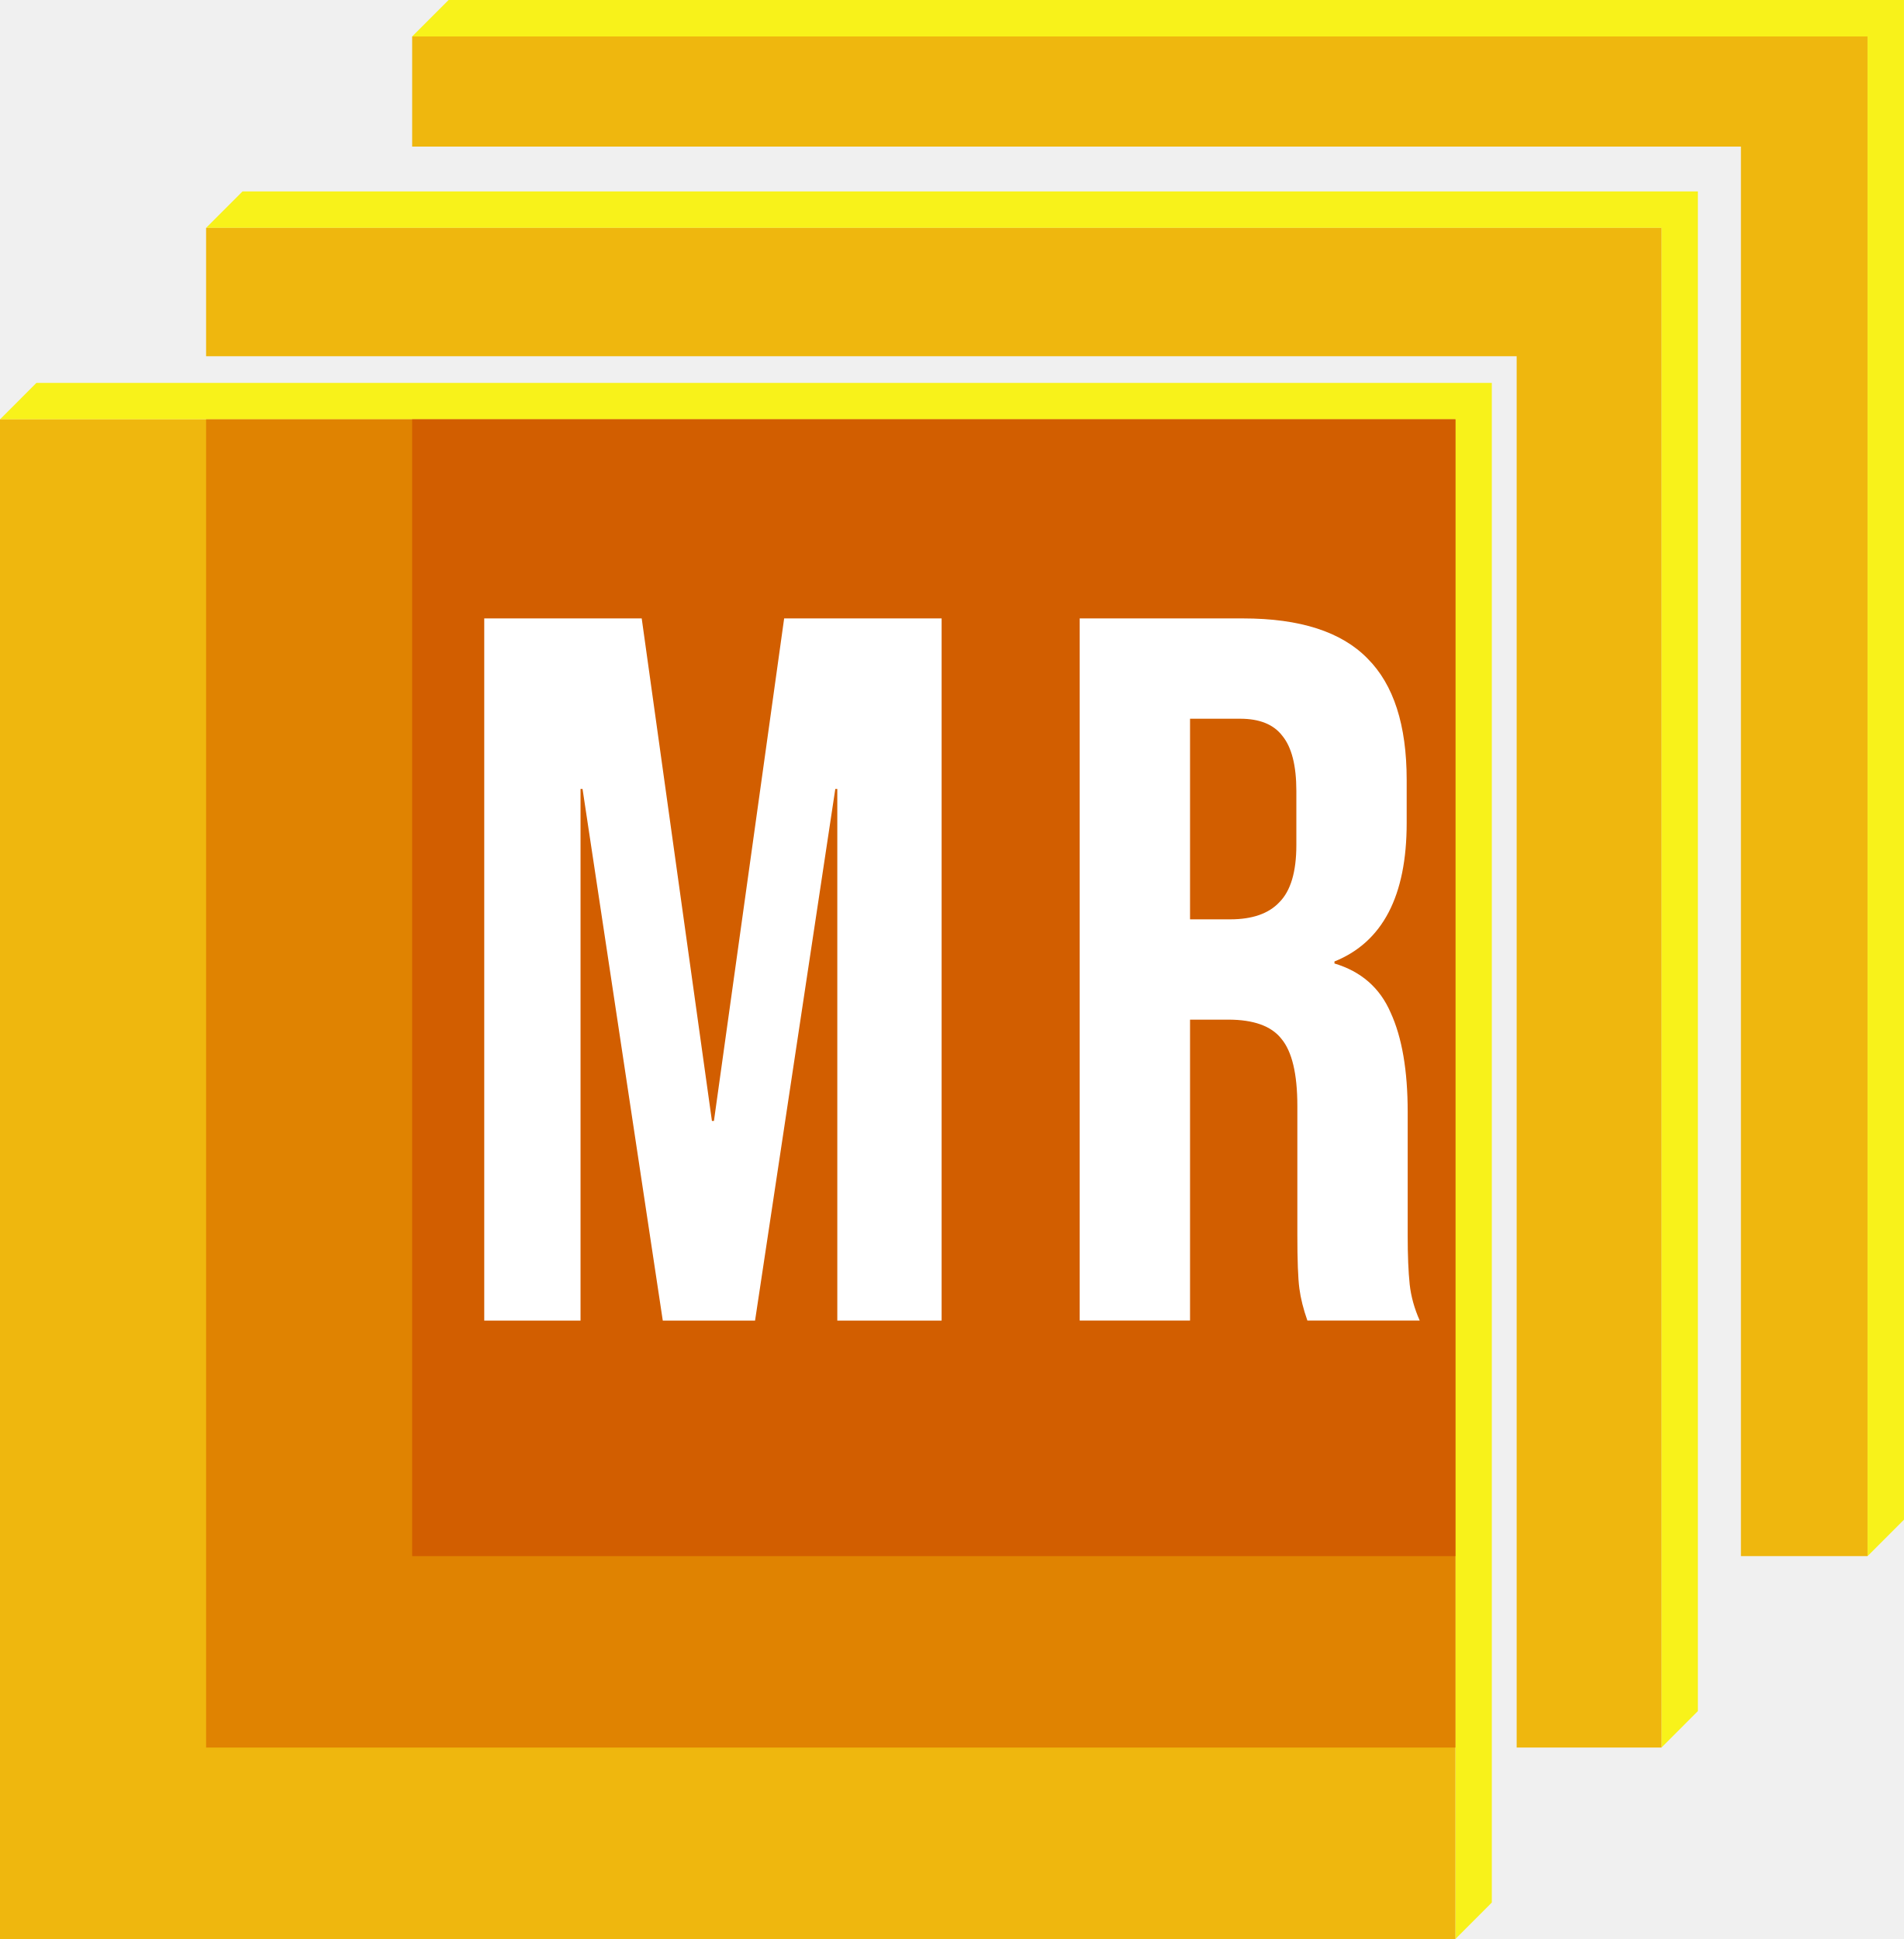
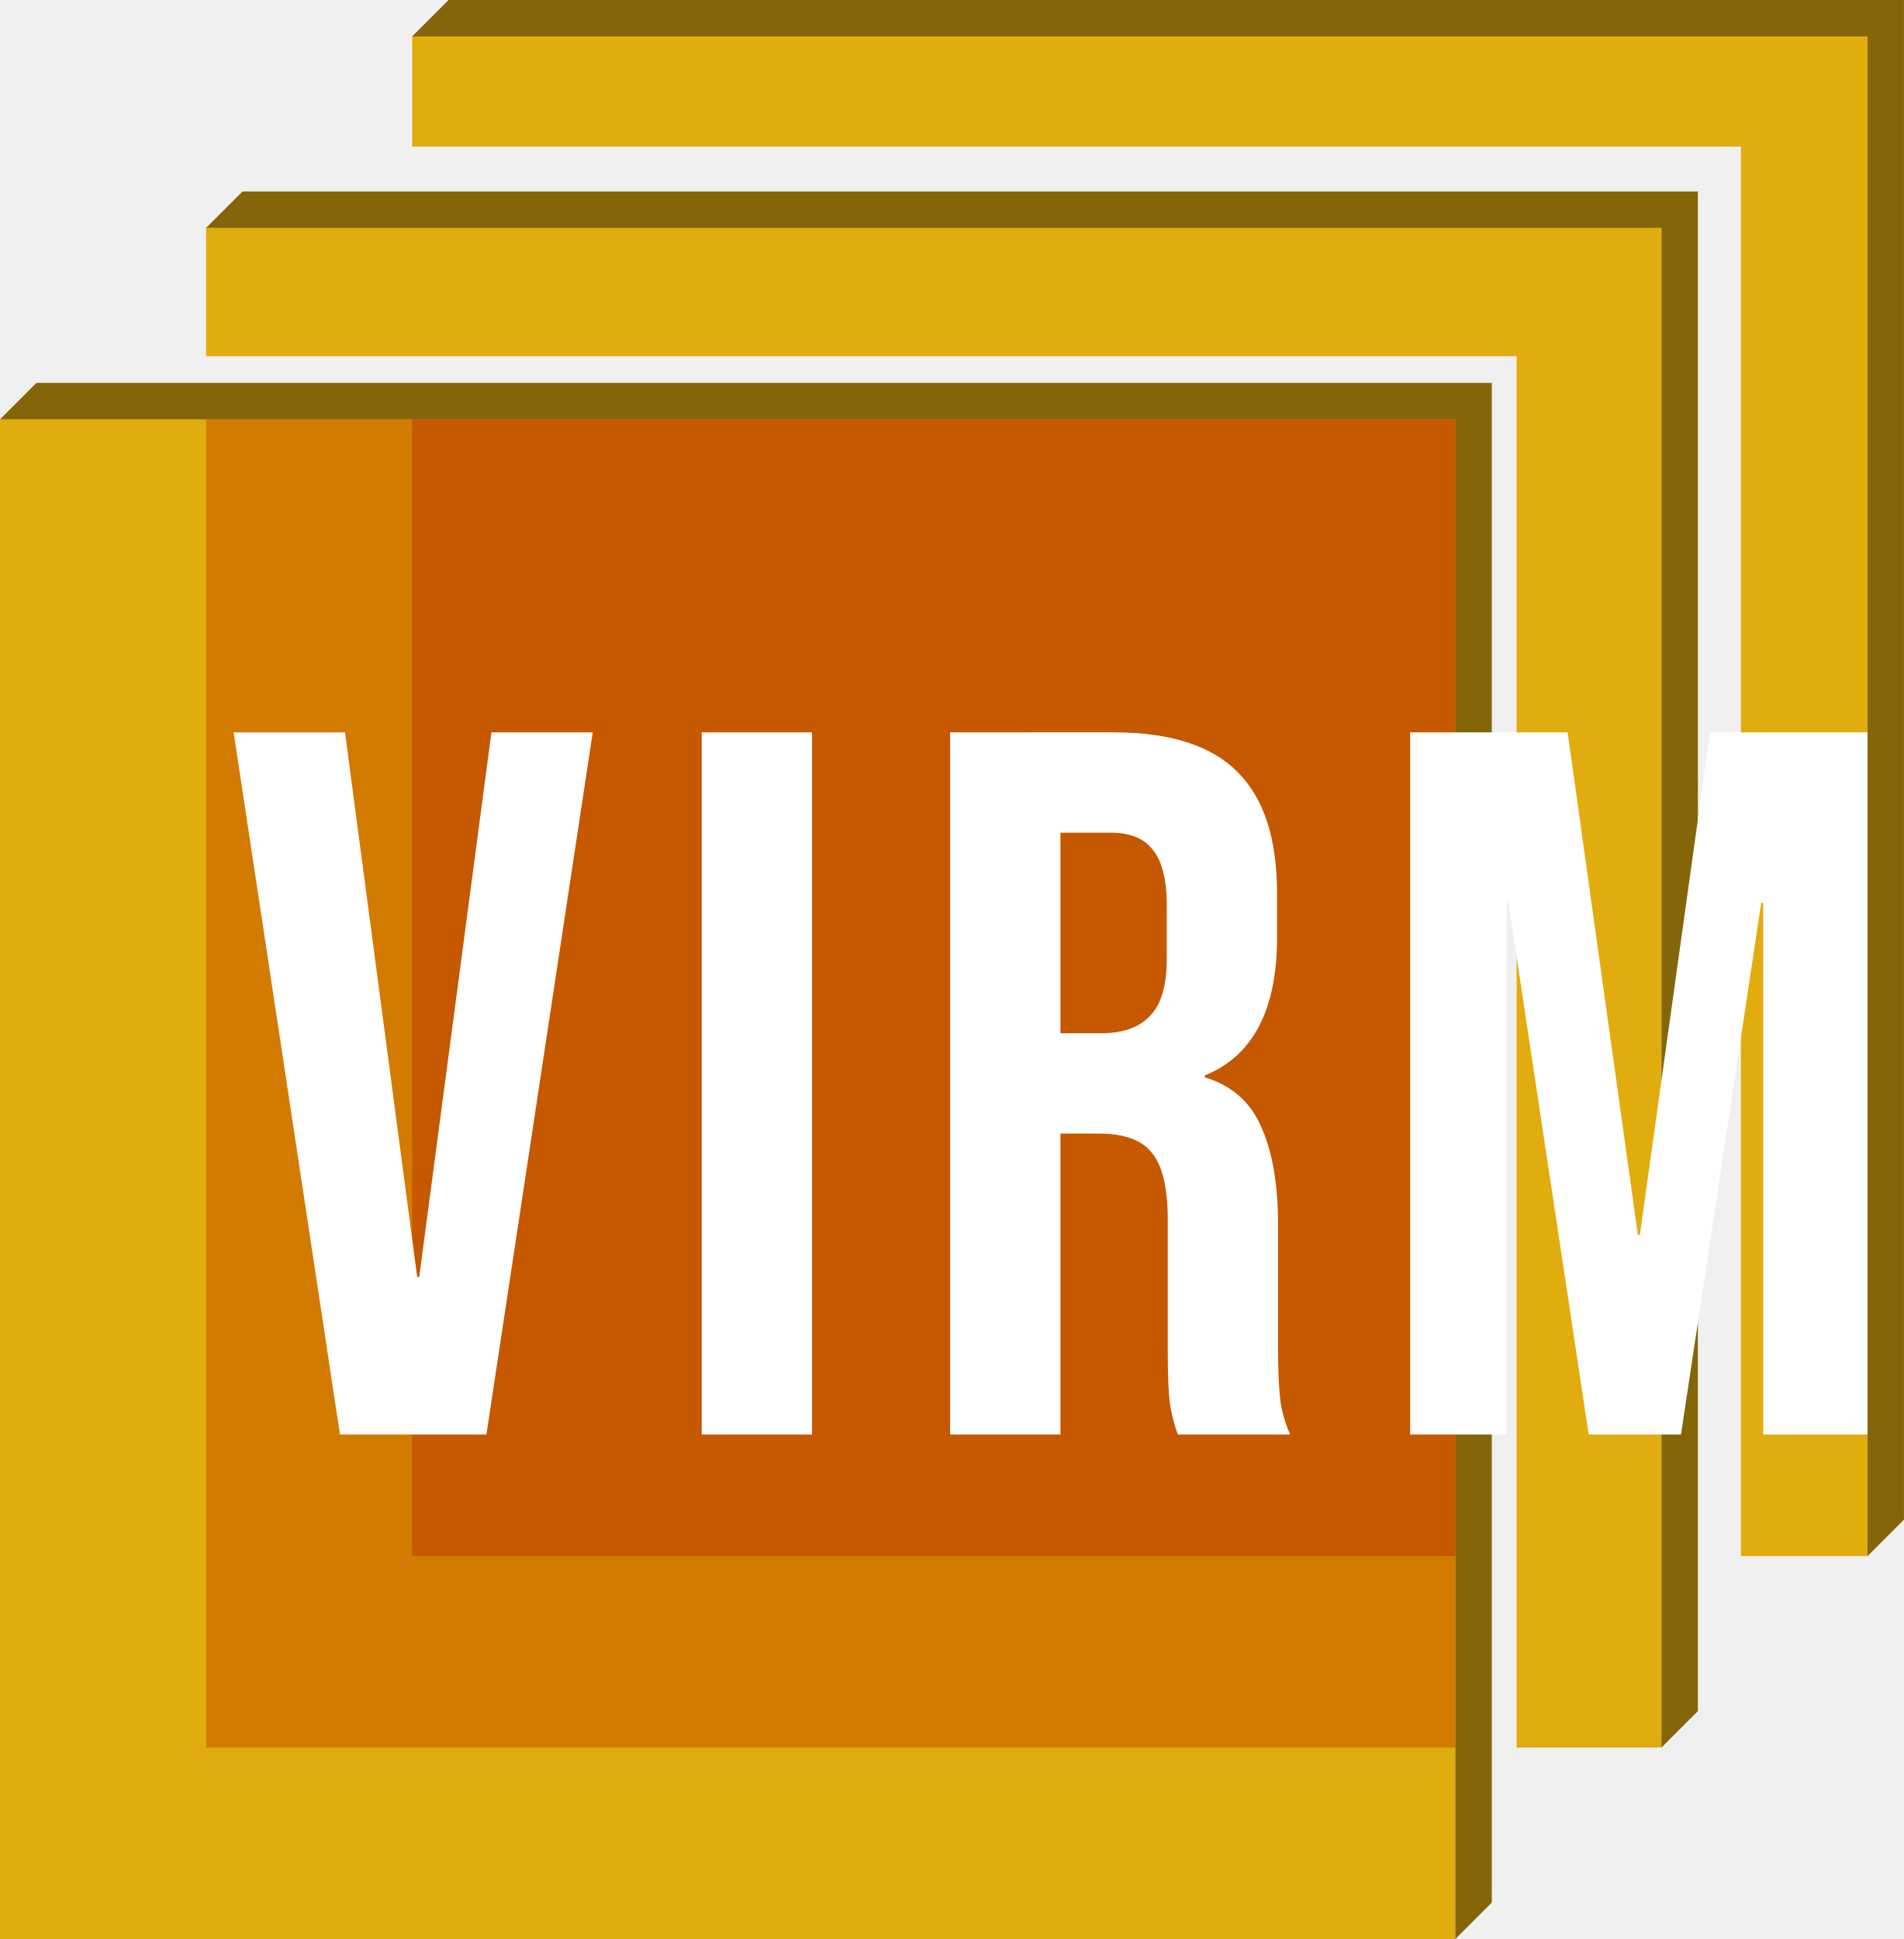
- <svg xmlns="http://www.w3.org/2000/svg" width="221.22mm" height="225.278mm" viewBox="0 0 221.22 225.278" version="1.1" id="svg1" xml:space="preserve">
+ <svg xmlns="http://www.w3.org/2000/svg" width="135.467mm" height="137.953mm" viewBox="0 0 135.467 137.953" version="1.1" id="svg1" xml:space="preserve">
  <defs id="defs1" />
-   <g id="layer1" transform="translate(-11498.796,-751.0072)">
-     <g id="g627" transform="matrix(4.289972,0,0,4.289972,2386.955,-8621.97)">
-       <rect style="mix-blend-mode:normal;fill:#efb70e;fill-opacity:1;stroke-width:0.233;stroke-linecap:round;stroke-linejoin:round;stroke-miterlimit:20;stroke-opacity:0.435" id="rect578" width="39.418" height="41.156" x="2123.986" y="2196.214" />
-       <path style="mix-blend-mode:hard-light;fill:#c0940e;fill-opacity:1;stroke-width:0.233;stroke-linecap:round;stroke-linejoin:round;stroke-miterlimit:20;stroke-opacity:0.435" d="m 2124.973,2195.227 -0.986,0.987 h 39.417 v 41.156 l 0.986,-0.987 v -41.156 z" id="path608" />
-       <rect style="mix-blend-mode:normal;fill:#e08301;fill-opacity:1;stroke-width:0.233;stroke-linecap:round;stroke-linejoin:round;stroke-miterlimit:20;stroke-opacity:0.435" id="rect608" width="33.836" height="35.971" x="2129.568" y="2196.214" />
-       <rect style="mix-blend-mode:normal;fill:#d25e00;fill-opacity:1;stroke-width:0.197;stroke-linecap:round;stroke-linejoin:round;stroke-miterlimit:20;stroke-opacity:0.435" id="rect609" width="28.255" height="30.787" x="2135.149" y="2196.214" />
-       <path id="path609" style="mix-blend-mode:normal;fill:#efb70e;fill-opacity:1;stroke-width:0.233;stroke-linecap:round;stroke-linejoin:round;stroke-miterlimit:20;stroke-opacity:0.435" d="m 2129.568,2191.029 v 3.476 h 35.495 v 37.68 h 3.923 v -41.156 z" />
-       <path style="mix-blend-mode:hard-light;fill:#c0940e;fill-opacity:1;stroke-width:0.233;stroke-linecap:round;stroke-linejoin:round;stroke-miterlimit:20;stroke-opacity:0.435" d="m 2130.554,2190.042 -0.987,0.987 h 39.418 v 41.156 l 0.986,-0.987 v -41.156 z" id="path610" />
-       <path id="path612" style="mix-blend-mode:normal;fill:#efb70e;fill-opacity:1;stroke-width:0.233;stroke-linecap:round;stroke-linejoin:round;stroke-miterlimit:20;stroke-opacity:0.435" d="m 2135.149,2185.844 v 2.983 h 35.988 v 38.174 h 3.429 v -41.156 z" />
-       <path style="mix-blend-mode:hard-light;fill:#c0940e;fill-opacity:1;stroke-width:0.233;stroke-linecap:round;stroke-linejoin:round;stroke-miterlimit:20;stroke-opacity:0.435" d="m 2136.135,2184.858 -0.986,0.987 h 39.418 v 41.156 l 0.986,-0.987 v -41.156 z" id="path617" />
-     </g>
-     <path d="m 11555.059,822.857 h 18.297 l 8.158,58.386 h 0.233 l 8.158,-58.386 h 18.296 v 81.577 h -12.12 v -61.766 h -0.233 l -9.323,61.766 h -10.722 l -9.323,-61.766 h -0.233 v 61.766 h -11.188 z m 69.185,0 h 18.996 q 9.906,0 14.451,4.662 4.545,4.545 4.545,14.101 v 5.011 q 0,12.703 -8.391,16.082 v 0.233 q 4.662,1.398 6.527,5.71 1.981,4.312 1.981,11.537 v 14.334 q 0,3.496 0.233,5.71 0.233,2.098 1.165,4.195 h -13.052 q -0.699,-1.981 -0.932,-3.729 -0.234,-1.748 -0.234,-6.293 v -14.917 q 0,-5.594 -1.864,-7.808 -1.748,-2.214 -6.177,-2.214 h -4.428 v 34.962 h -12.82 z m 17.481,34.962 q 3.846,0 5.711,-1.981 1.981,-1.981 1.981,-6.643 v -6.293 q 0,-4.428 -1.632,-6.41 -1.515,-1.981 -4.894,-1.981 h -5.827 v 23.308 z" id="text627" style="font-size:116.539px;line-height:1;font-family:'Bebas Neue';-inkscape-font-specification:'Bebas Neue';text-align:center;letter-spacing:6.487px;word-spacing:0px;text-anchor:middle;fill:#ffffff;stroke-width:8.259;stroke-linecap:round;stroke-linejoin:round;stroke-miterlimit:20;stroke-opacity:0.198" aria-label="mr" />
+   <g id="layer1" transform="translate(-3675.491,-1684.003)">
+     <rect style="mix-blend-mode:multiply;fill:#efb70e;fill-opacity:1;stroke-width:0.518;stroke-linecap:round;stroke-linejoin:round;stroke-miterlimit:20;stroke-opacity:0.435" id="rect34" width="74.227" height="80.877" x="3704.815" y="1713.837" />
+     <rect style="mix-blend-mode:multiply;fill:#efb70e;fill-opacity:1;stroke-width:0.612;stroke-linecap:round;stroke-linejoin:round;stroke-miterlimit:20;stroke-opacity:0.435" id="rect35" width="103.551" height="108.119" x="3675.492" y="1713.837" />
+     <path style="mix-blend-mode:multiply;fill:#8c6c0a;fill-opacity:1;stroke-width:0.612;stroke-linecap:round;stroke-linejoin:round;stroke-miterlimit:20;stroke-opacity:0.435" d="m 3678.083,1711.245 -2.591,2.592 h 103.551 v 108.119 l 2.591,-2.592 v -108.119 z" id="path139" />
+     <rect style="mix-blend-mode:multiply;fill:#efb70e;fill-opacity:1;stroke-width:0.612;stroke-linecap:round;stroke-linejoin:round;stroke-miterlimit:20;stroke-opacity:0.435" id="rect151" width="88.889" height="94.498" x="3690.153" y="1713.837" />
+     <path id="path172" style="mix-blend-mode:multiply;fill:#efb70e;fill-opacity:1;stroke-width:0.612;stroke-linecap:round;stroke-linejoin:round;stroke-miterlimit:20;stroke-opacity:0.435" d="m 3690.154,1700.216 v 9.132 h 93.246 v 98.987 h 10.305 v -108.119 z" />
+     <path style="mix-blend-mode:multiply;fill:#8c6c0a;fill-opacity:1;stroke-width:0.612;stroke-linecap:round;stroke-linejoin:round;stroke-miterlimit:20;stroke-opacity:0.435" d="m 3692.745,1697.624 -2.592,2.592 h 103.552 v 108.119 l 2.591,-2.592 v -108.119 z" id="path173" />
+     <path id="path174" style="mix-blend-mode:multiply;fill:#efb70e;fill-opacity:1;stroke-width:0.612;stroke-linecap:round;stroke-linejoin:round;stroke-miterlimit:20;stroke-opacity:0.435" d="m 3704.816,1686.595 v 7.836 h 94.542 v 100.283 h 9.009 v -108.119 z" />
+     <path style="mix-blend-mode:multiply;fill:#8c6c0a;fill-opacity:1;stroke-width:0.612;stroke-linecap:round;stroke-linejoin:round;stroke-miterlimit:20;stroke-opacity:0.435" d="m 3707.407,1684.003 -2.591,2.592 h 103.551 v 108.119 l 2.591,-2.592 v -108.118 z" id="path210" />
+     <path id="text579" style="font-size:71.364px;line-height:1;font-family:'Bebas Neue';-inkscape-font-specification:'Bebas Neue';text-align:center;letter-spacing:3.972px;word-spacing:0px;text-anchor:middle;fill:#ffffff;stroke-width:5.057;stroke-linecap:round;stroke-linejoin:round;stroke-miterlimit:20;stroke-opacity:0.198" d="m 3692.115,1736.108 7.565,49.955 h 10.419 l 7.565,-49.955 h -7.208 l -5.138,38.751 h -0.143 l -5.138,-38.751 z m 33.303,0 v 49.955 h 7.85 v -49.955 z m 17.674,0 v 49.955 h 7.85 v -21.41 h 2.712 c 1.808,0 3.068,0.452 3.782,1.356 0.761,0.904 1.141,2.498 1.141,4.782 v 9.134 c 0,1.855 0.047,3.14 0.143,3.853 0.095,0.714 0.285,1.475 0.571,2.284 h 7.993 c -0.381,-0.856 -0.619,-1.713 -0.714,-2.569 -0.095,-0.904 -0.143,-2.07 -0.143,-3.497 v -8.778 c 0,-2.95 -0.404,-5.304 -1.213,-7.065 -0.761,-1.76 -2.094,-2.926 -3.997,-3.497 v -0.143 c 3.425,-1.38 5.138,-4.662 5.138,-9.848 v -3.069 c 0,-3.901 -0.928,-6.78 -2.783,-8.635 -1.855,-1.903 -4.805,-2.855 -8.849,-2.855 z m 32.732,0 v 49.955 h 6.851 v -37.824 h 0.143 l 5.709,37.824 h 6.566 l 5.709,-37.824 h 0.143 v 37.824 h 7.422 v -49.955 h -11.204 l -4.995,35.753 h -0.143 l -4.996,-35.753 z m -24.882,7.136 h 3.568 c 1.38,0 2.379,0.404 2.997,1.213 0.666,0.809 0.999,2.118 0.999,3.925 v 3.853 c 0,1.903 -0.405,3.259 -1.213,4.068 -0.761,0.809 -1.927,1.213 -3.497,1.213 h -2.855 z" />
  </g>
</svg>
